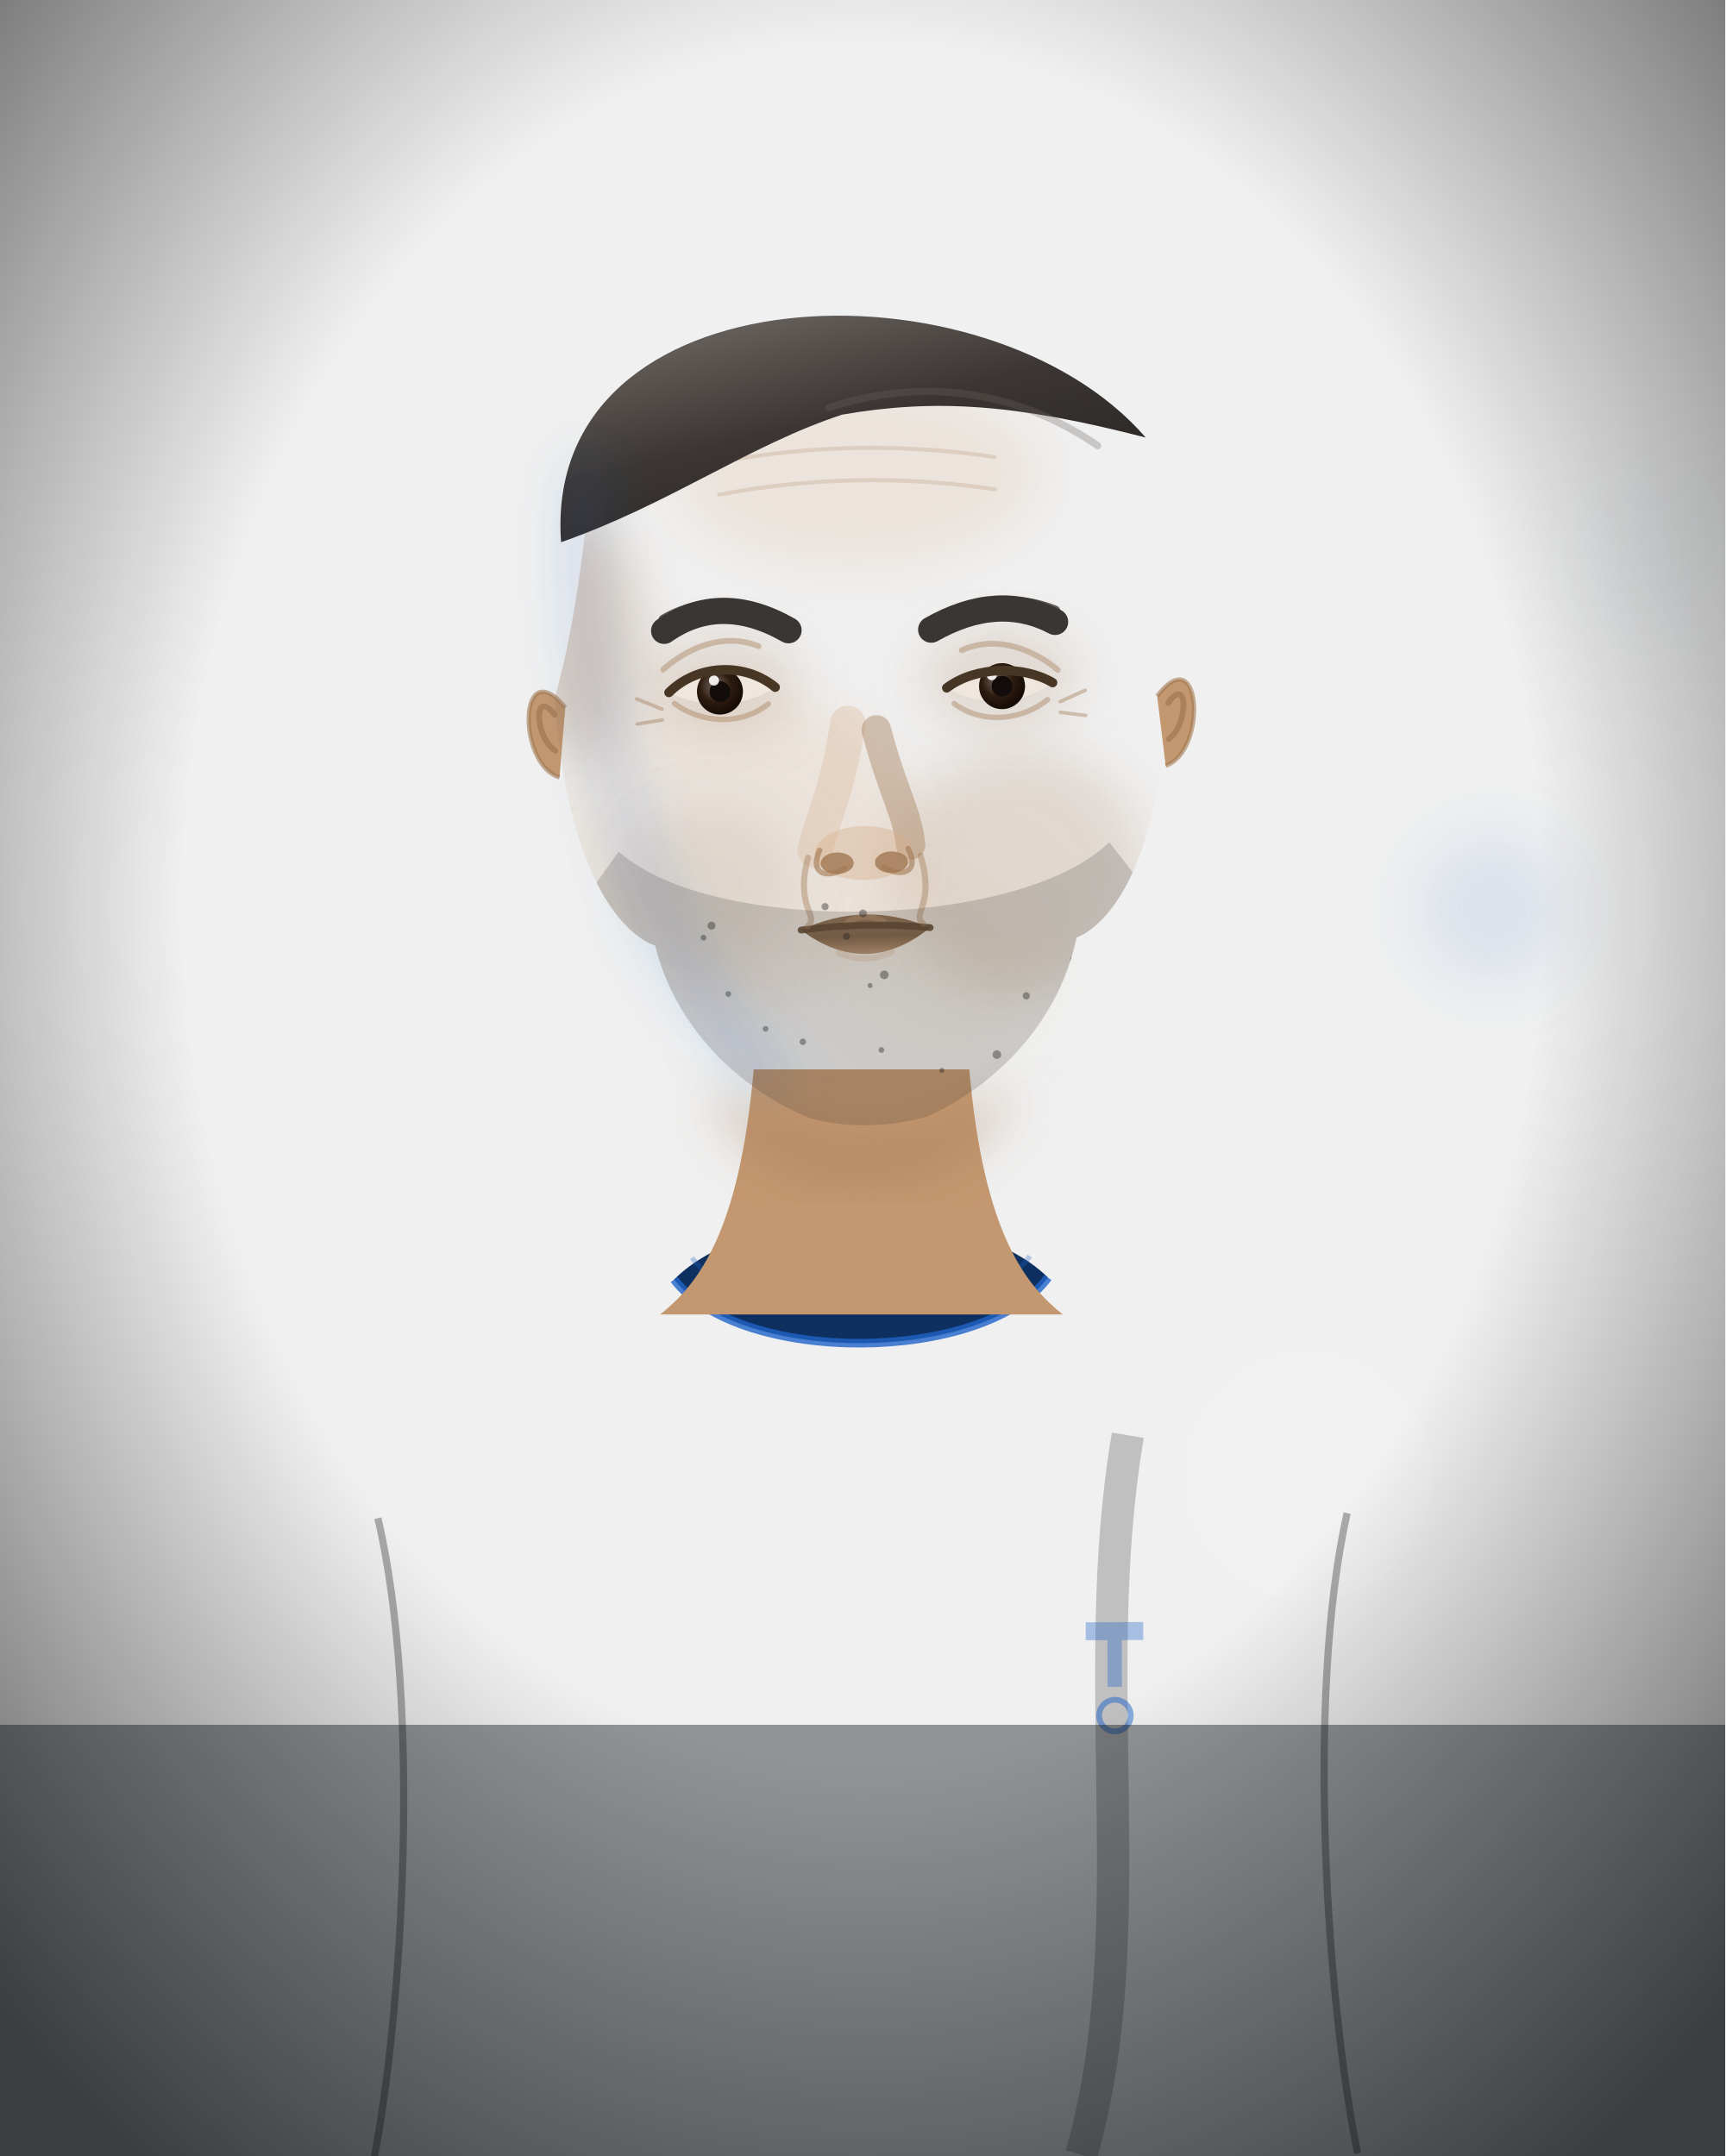
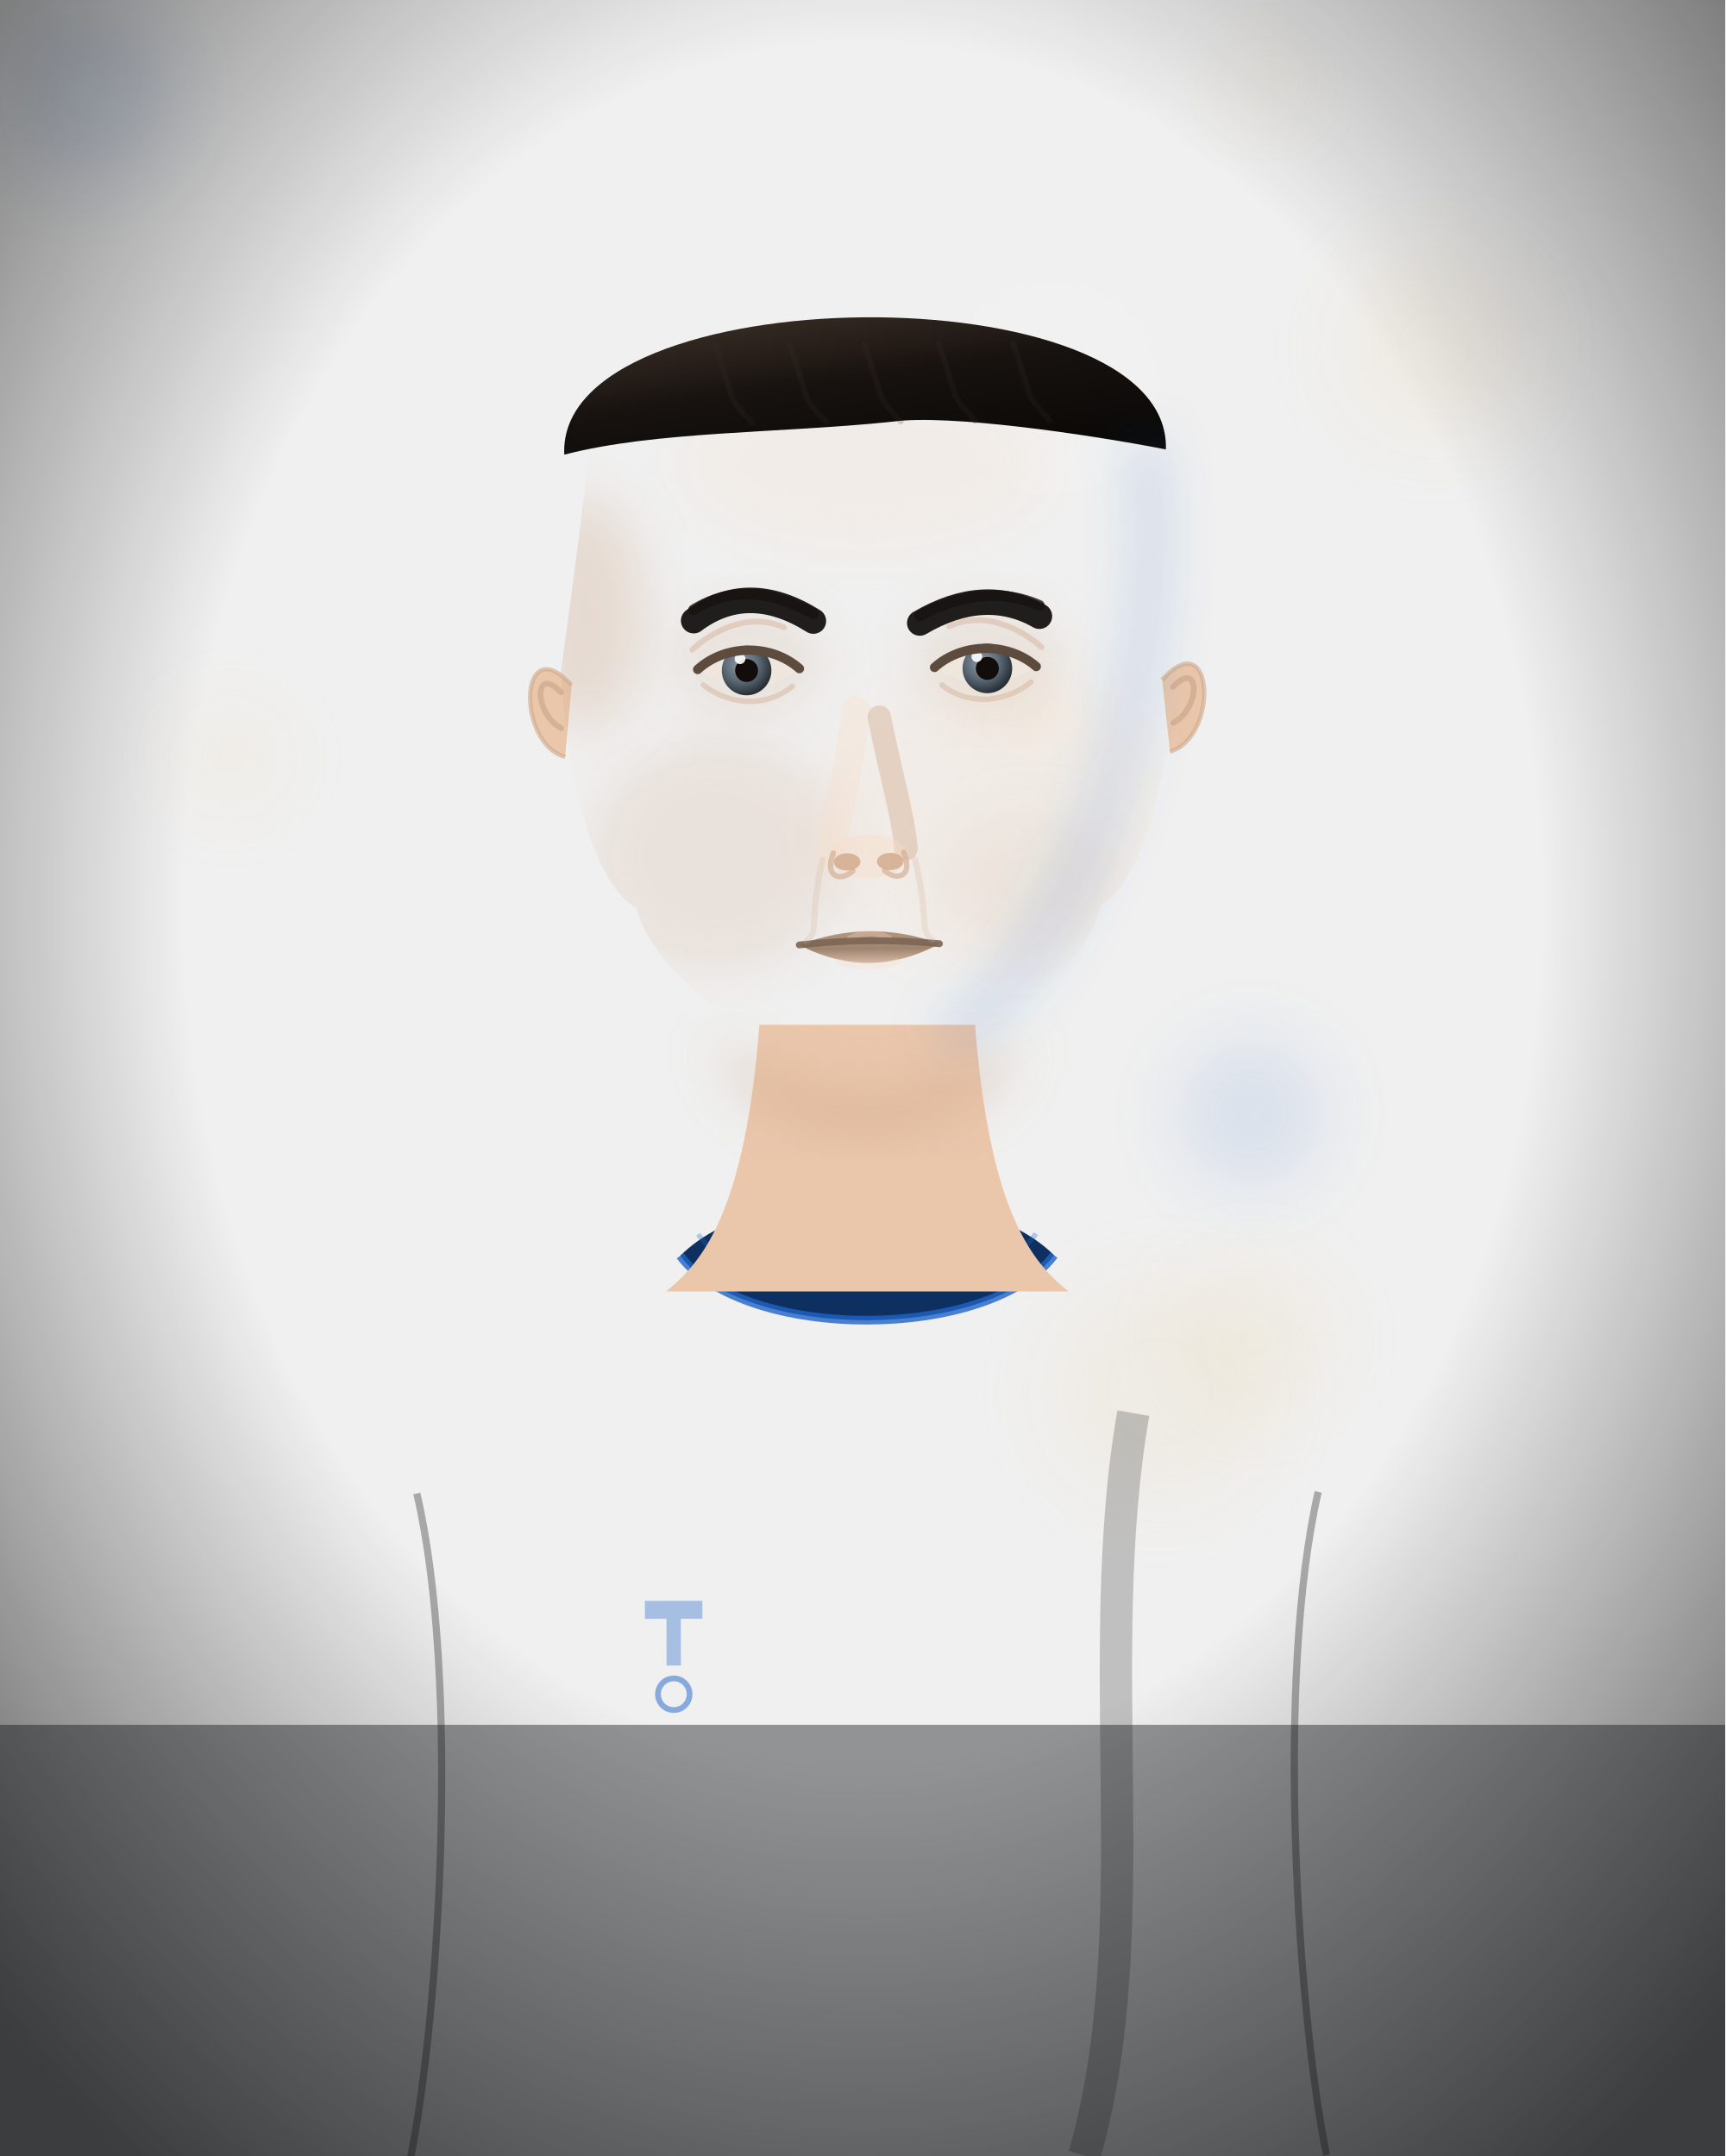
<svg xmlns="http://www.w3.org/2000/svg" viewBox="0 0 480 600" width="480" height="600" role="img" aria-label="Gautam Gambhir portrait">
  <defs>
    <radialGradient id="pfd7c55b470-bg" cx="50%" cy="34%" r="78%">
      <stop offset="0%" stop-color="#144184" />
      <stop offset="46%" stop-color="#101B24" />
      <stop offset="100%" stop-color="#05090C" />
    </radialGradient>
    <radialGradient id="pfd7c55b470-glow" cx="50%" cy="50%" r="50%">
      <stop offset="0%" stop-color="#1E63C8" stop-opacity="0.3" />
      <stop offset="60%" stop-color="#1E63C8" stop-opacity="0.1" />
      <stop offset="100%" stop-color="#1E63C8" stop-opacity="0" />
    </radialGradient>
-     <radialGradient id="pfd7c55b470-face" cx="34%" cy="26%" r="78%">
-       <stop offset="0%" stop-color="#D8B08B" />
-       <stop offset="42%" stop-color="#C3976F" />
-       <stop offset="100%" stop-color="#A17852" />
+     <radialGradient id="pfd7c55b470-face" cx="66%" cy="26%" r="78%">
+       <stop offset="0%" stop-color="#F7DCC5" />
+       <stop offset="42%" stop-color="#EAC6AB" />
+       <stop offset="100%" stop-color="#CFA88A" />
    </radialGradient>
-     <linearGradient id="pfd7c55b470-shade" x1="0%" y1="0%" x2="100%" y2="0%">
-       <stop offset="0%" stop-color="#A17852" stop-opacity="0" />
-       <stop offset="62%" stop-color="#A17852" stop-opacity="0.1" />
-       <stop offset="100%" stop-color="#A17852" stop-opacity="0.4" />
+     <linearGradient id="pfd7c55b470-shade" x1="100%" y1="0%" x2="0%" y2="0%">
+       <stop offset="0%" stop-color="#CFA88A" stop-opacity="0" />
+       <stop offset="62%" stop-color="#CFA88A" stop-opacity="0.1" />
+       <stop offset="100%" stop-color="#CFA88A" stop-opacity="0.4" />
    </linearGradient>
    <linearGradient id="pfd7c55b470-hair" x1="20%" y1="0%" x2="80%" y2="100%">
-       <stop offset="0%" stop-color="#6C6662" />
-       <stop offset="46%" stop-color="#3B3633" />
-       <stop offset="100%" stop-color="#262220" />
+       <stop offset="0%" stop-color="#3A2E27" />
+       <stop offset="46%" stop-color="#17120F" />
+       <stop offset="100%" stop-color="#0A0806" />
    </linearGradient>
    <linearGradient id="pfd7c55b470-jersey" x1="10%" y1="0%" x2="90%" y2="100%">
      <stop offset="0%" stop-color="#0e3060" />
      <stop offset="52%" stop-color="#081a34" />
      <stop offset="100%" stop-color="#070D12" />
    </linearGradient>
    <radialGradient id="pfd7c55b470-iris" cx="40%" cy="38%" r="62%">
-       <stop offset="0%" stop-color="#776b63" />
-       <stop offset="55%" stop-color="#2E1B0F" />
-       <stop offset="100%" stop-color="#150c07" />
+       <stop offset="0%" stop-color="#959fa7" />
+       <stop offset="55%" stop-color="#5C6B78" />
+       <stop offset="100%" stop-color="#293036" />
    </radialGradient>
    <linearGradient id="pfd7c55b470-lip" x1="0%" y1="0%" x2="0%" y2="100%">
-       <stop offset="0%" stop-color="#876545" />
-       <stop offset="55%" stop-color="#74563b" />
-       <stop offset="100%" stop-color="#b08864" />
+       <stop offset="0%" stop-color="#ae8d74" />
+       <stop offset="55%" stop-color="#957963" />
+       <stop offset="100%" stop-color="#d3b29a" />
    </linearGradient>
    <radialGradient id="pfd7c55b470-vig" cx="50%" cy="42%" r="72%">
      <stop offset="55%" stop-color="#000" stop-opacity="0" />
      <stop offset="100%" stop-color="#000" stop-opacity="0.6" />
    </radialGradient>
    <filter id="pfd7c55b470-soft" x="-30%" y="-30%" width="160%" height="160%">
      <feGaussianBlur stdDeviation="7" />
    </filter>
    <filter id="pfd7c55b470-bokeh" x="-50%" y="-50%" width="200%" height="200%">
      <feGaussianBlur stdDeviation="9" />
    </filter>
    <clipPath id="pfd7c55b470-clip">
-       <path d="M 165.1 136.6 C 165.1 97.3, 198.7 93.3, 239.7 93.3 C 280.8 93.3, 314.3 97.3, 314.3 136.6 C 318.8 174.8, 325.1 192.8, 325.1 192.8 C 321.7 256, 298.4 262, 298.4 262 C 292.5 287.6, 272.7 303.9, 256.2 310.9 C 246.3 313.9, 233.2 313.9, 223.3 310.9 C 206.8 303.9, 187 287.6, 181.1 262 C 181.1 262, 157.8 256, 154.4 192.8 C 154.4 192.8, 160.7 174.8, 165.1 136.6 Z" />
+       <path d="M 163.6 132.8 C 163.6 95.8, 198.6 91.8, 241.3 91.8 C 284 91.8, 319 95.8, 319 132.8 C 323.6 168.2, 326.4 186.2, 326.4 186.2 C 323 246, 306.1 252, 306.1 252 C 299.6 275.2, 268.4 290.6, 254.9 297.6 C 246.7 300.6, 235.9 300.6, 227.7 297.6 C 214.1 290.6, 183 275.2, 176.5 252 C 176.5 252, 159.6 246, 156.1 186.2 C 156.1 186.2, 158.9 168.2, 163.6 132.8 Z" />
    </clipPath>
  </defs>
  <rect width="480" height="600" fill="url(#bgGradId)" />
  <g>
-     <circle cx="345.4" cy="209.3" r="26.6" fill="#FFFFFF" opacity="0" filter="url(#pfd7c55b470-bokeh)" />
-     <circle cx="261.7" cy="267.4" r="29.4" fill="#E8C98A" opacity="0.1" filter="url(#pfd7c55b470-bokeh)" />
-     <circle cx="196.4" cy="250.5" r="29.3" fill="#BFD8E6" opacity="0.1" filter="url(#pfd7c55b470-bokeh)" />
-     <circle cx="460.6" cy="155.8" r="26.2" fill="#BFD8E6" opacity="0.1" filter="url(#pfd7c55b470-bokeh)" />
-     <circle cx="304.9" cy="313.2" r="28.8" fill="#E8C98A" opacity="0" filter="url(#pfd7c55b470-bokeh)" />
-     <circle cx="363.8" cy="410.6" r="32.3" fill="#FFFFFF" opacity="0.1" filter="url(#pfd7c55b470-bokeh)" />
-     <circle cx="91.1" cy="181.4" r="31.4" fill="#1E63C8" opacity="0" filter="url(#pfd7c55b470-bokeh)" />
-     <circle cx="-8.5" cy="264.2" r="9.5" fill="#1E63C8" opacity="0.1" filter="url(#pfd7c55b470-bokeh)" />
-     <circle cx="415.4" cy="252.8" r="21.4" fill="#1E63C8" opacity="0.1" filter="url(#pfd7c55b470-bokeh)" />
-     <circle cx="90" cy="24.7" r="27.1" fill="#FFFFFF" opacity="0" filter="url(#pfd7c55b470-bokeh)" />
+     <circle cx="292.9" cy="108.1" r="27" fill="#FFFFFF" opacity="0.1" filter="url(#pfd7c55b470-bokeh)" />
+     <circle cx="287.5" cy="197.7" r="13" fill="#E8C98A" opacity="0.1" filter="url(#pfd7c55b470-bokeh)" />
+     <circle cx="64.2" cy="210.8" r="15.5" fill="#E8C98A" opacity="0.1" filter="url(#pfd7c55b470-bokeh)" />
+     <circle cx="322.6" cy="387.2" r="33.3" fill="#E8C98A" opacity="0.1" filter="url(#pfd7c55b470-bokeh)" />
+     <circle cx="348.1" cy="310" r="22.1" fill="#1E63C8" opacity="0.1" filter="url(#pfd7c55b470-bokeh)" />
+     <circle cx="349" cy="372.8" r="23.8" fill="#E8C98A" opacity="0.1" filter="url(#pfd7c55b470-bokeh)" />
+     <circle cx="399.3" cy="95.8" r="28.9" fill="#E8C98A" opacity="0.1" filter="url(#pfd7c55b470-bokeh)" />
+     <circle cx="466.8" cy="338.1" r="31.8" fill="#1E63C8" opacity="0" filter="url(#pfd7c55b470-bokeh)" />
+     <circle cx="183.7" cy="391.7" r="13" fill="#1E63C8" opacity="0" filter="url(#pfd7c55b470-bokeh)" />
+     <circle cx="288.2" cy="57.5" r="25.6" fill="#BFD8E6" opacity="0" filter="url(#pfd7c55b470-bokeh)" />
+     <circle cx="257.4" cy="195.6" r="10.9" fill="#1E63C8" opacity="0" filter="url(#pfd7c55b470-bokeh)" />
+     <circle cx="367.6" cy="75.7" r="23.6" fill="#FFFFFF" opacity="0" filter="url(#pfd7c55b470-bokeh)" />
+     <circle cx="352.4" cy="22.8" r="11.6" fill="#E8C98A" opacity="0.1" filter="url(#pfd7c55b470-bokeh)" />
+     <circle cx="23.3" cy="25.8" r="27.2" fill="#1E63C8" opacity="0.1" filter="url(#pfd7c55b470-bokeh)" />
    <rect x="0" y="180" width="480" height="36" fill="#DDEAF2" opacity="0" />
  </g>
-   <ellipse cx="239.7" cy="190.6" rx="204.8" ry="248.7" fill="url(#glowId)" />
-   <g transform="rotate(-0.3 239.7 377.8)">
-     <path d="M 64.9 600 C 98.9 407.8, 143.7 365.8, 187.7 355.8     L 291.7 355.8 C 335.7 365.8, 380.6 407.8, 414.6 600 Z" fill="url(#jerseyGradId)" />
-     <path d="M 104.9 421.8 C 116.9 473.8, 110.9 560, 102.9 600" fill="none" stroke="#000" stroke-opacity="0.3" stroke-width="2" />
-     <path d="M 374.6 421.8 C 362.6 473.8, 368.6 560, 376.6 600" fill="none" stroke="#000" stroke-opacity="0.3" stroke-width="2" />
-     <path d="M 153.7 411.8 C 169.7 461.8, 157.7 530, 175.7 600" fill="none" stroke="#fff" stroke-opacity="0" stroke-width="10" />
-     <path d="M 313.7 399.8 C 301.7 467.8, 317.7 538, 299.7 600" fill="none" stroke="#000" stroke-opacity="0.2" stroke-width="9" />
-     <path d="M 187.7 355.8 C 205.7 379.8, 273.7 379.8, 291.7 355.8     C 279.7 343.8, 257.7 339.8, 239.7 339.8     C 221.7 339.8, 199.7 343.8, 187.7 355.8 Z" fill="#0e3060" />
-     <path d="M 187.7 355.8 C 205.7 379.8, 273.7 379.8, 291.7 355.8" fill="none" stroke="#1E63C8" stroke-opacity="0.8" stroke-width="2.4" />
-     <path d="M 192.7 349.8 C 206.7 369.8, 272.7 369.8, 286.7 349.8" fill="none" stroke="#1E63C8" stroke-opacity="0.3" stroke-width="1.4" />
-     <g transform="translate(301.7 451.8)" opacity="0.5">
+   <ellipse cx="241.3" cy="184.2" rx="204.4" ry="236.2" fill="url(#glowId)" />
+   <g transform="rotate(-0.1 241.3 371.4)">
+     <path d="M 75.9 600 C 109.9 401.4, 145.3 359.4, 189.3 349.4     L 293.3 349.4 C 337.3 359.4, 372.7 401.4, 406.7 600 Z" fill="url(#jerseyGradId)" />
+     <path d="M 115.9 415.4 C 127.9 467.4, 121.9 560, 113.9 600" fill="none" stroke="#000" stroke-opacity="0.3" stroke-width="2" />
+     <path d="M 366.7 415.4 C 354.7 467.4, 360.7 560, 368.7 600" fill="none" stroke="#000" stroke-opacity="0.3" stroke-width="2" />
+     <path d="M 155.3 405.4 C 171.3 455.4, 159.3 530, 177.3 600" fill="none" stroke="#fff" stroke-opacity="0" stroke-width="10" />
+     <path d="M 315.3 393.4 C 303.3 461.4, 319.3 538, 301.3 600" fill="none" stroke="#000" stroke-opacity="0.2" stroke-width="9" />
+     <path d="M 189.3 349.4 C 207.3 373.4, 275.3 373.4, 293.3 349.4     C 281.3 337.4, 259.3 333.4, 241.3 333.4     C 223.3 333.4, 201.3 337.4, 189.3 349.4 Z" fill="#0e3060" />
+     <path d="M 189.3 349.4 C 207.3 373.4, 275.3 373.4, 293.3 349.4" fill="none" stroke="#1E63C8" stroke-opacity="0.8" stroke-width="2.4" />
+     <path d="M 194.3 343.4 C 208.3 363.4, 274.3 363.4, 288.3 343.4" fill="none" stroke="#1E63C8" stroke-opacity="0.3" stroke-width="1.4" />
+     <g transform="translate(179.3 445.4)" opacity="0.5">
      <path d="M 0 0 L 16 0 L 16 5 L 10 5 L 10 18 L 6 18 L 6 5 L 0 5 Z" fill="#1E63C8" opacity="0.7" />
      <circle cx="8" cy="26" r="4.4" fill="none" stroke="#1E63C8" stroke-width="1.6" />
    </g>
  </g>
-   <path d="M 209.7 297.6 L 269.7 297.6 C 273.7 343.8, 285.7 357.8, 295.7 365.8     L 183.7 365.8 C 193.7 357.8, 205.7 343.8, 209.7 297.6 Z" fill="#C3976F" />
-   <path d="M 209.7 297.6 L 269.7 297.6 C 267.7 321.6, 269.7 337.8, 279.7 357.8     L 199.7 357.8 C 209.7 337.8, 211.7 321.6, 209.7 297.6 Z" fill="url(#shadeGradId)" opacity="0.9" />
-   <path d="M 197.7 301.6 C 223.7 323.6, 255.7 323.6, 281.7 301.6     C 269.7 335.6, 209.7 335.6, 197.7 301.6 Z" fill="#A17852" opacity="0.6" filter="url(#pfd7c55b470-soft)" />
-   <g transform="rotate(-1.1 239.7 201.5)">
-     <path d="M 157.4 195.3 C 144.6 179.3, 143.6 211, 155.4 214.7" fill="#C3976F" stroke="#A17852" stroke-opacity="0.6" stroke-width="1.2" />
-     <path d="M 154.4 197.3 C 148.6 189.3, 148.6 203.3, 154.4 207.3" fill="none" stroke="#A17852" stroke-opacity="0.7" stroke-width="1.6" stroke-linecap="round" />
-     <path d="M 322.1 195.3 C 334.8 179.3, 335.8 211, 324.1 214.7" fill="#C3976F" stroke="#A17852" stroke-opacity="0.6" stroke-width="1.2" />
-     <path d="M 325.1 197.3 C 330.8 189.3, 330.8 203.3, 325.1 207.3" fill="none" stroke="#A17852" stroke-opacity="0.7" stroke-width="1.6" stroke-linecap="round" />
-     <path d="M 165.1 136.6 C 165.1 97.3, 198.7 93.3, 239.7 93.3 C 280.8 93.3, 314.3 97.3, 314.3 136.6 C 318.8 174.8, 325.1 192.8, 325.1 192.8 C 321.7 256, 298.4 262, 298.4 262 C 292.5 287.6, 272.7 303.9, 256.2 310.9 C 246.3 313.9, 233.2 313.9, 223.3 310.9 C 206.8 303.9, 187 287.6, 181.1 262 C 181.1 262, 157.8 256, 154.4 192.8 C 154.4 192.8, 160.7 174.8, 165.1 136.6 Z" fill="url(#faceGradId)" />
+   <path d="M 211.3 285.2 L 271.3 285.2 C 275.3 337.4, 287.3 351.4, 297.3 359.4     L 185.3 359.4 C 195.3 351.4, 207.3 337.4, 211.3 285.2 Z" fill="#EAC6AB" />
+   <path d="M 211.3 285.2 L 271.3 285.2 C 269.3 309.2, 271.3 331.4, 281.3 351.4     L 201.3 351.4 C 211.3 331.4, 213.3 309.2, 211.3 285.2 Z" fill="url(#shadeGradId)" opacity="0.9" />
+   <path d="M 199.3 289.2 C 225.3 311.2, 257.3 311.2, 283.3 289.2     C 271.3 323.2, 211.3 323.2, 199.3 289.2 Z" fill="#CFA88A" opacity="0.6" filter="url(#pfd7c55b470-soft)" />
+   <g transform="rotate(-0.5 241.3 194.5)">
+     <path d="M 159.1 189.9 C 144.5 173.9, 143.5 206.1, 157.1 209.9" fill="#EAC6AB" stroke="#CFA88A" stroke-opacity="0.6" stroke-width="1.2" />
+     <path d="M 156.1 191.9 C 148.5 183.9, 148.5 197.9, 156.1 201.9" fill="none" stroke="#CFA88A" stroke-opacity="0.7" stroke-width="1.6" stroke-linecap="round" />
+     <path d="M 323.4 189.9 C 338.1 173.9, 339.1 206.1, 325.4 209.9" fill="#EAC6AB" stroke="#CFA88A" stroke-opacity="0.6" stroke-width="1.2" />
+     <path d="M 326.4 191.9 C 334.1 183.9, 334.1 197.9, 326.4 201.9" fill="none" stroke="#CFA88A" stroke-opacity="0.7" stroke-width="1.6" stroke-linecap="round" />
+     <path d="M 163.6 132.8 C 163.6 95.8, 198.6 91.8, 241.3 91.8 C 284 91.8, 319 95.8, 319 132.8 C 323.6 168.2, 326.4 186.2, 326.4 186.2 C 323 246, 306.1 252, 306.1 252 C 299.6 275.2, 268.4 290.6, 254.9 297.6 C 246.7 300.6, 235.9 300.6, 227.7 297.6 C 214.1 290.6, 183 275.2, 176.5 252 C 176.5 252, 159.6 246, 156.1 186.2 C 156.1 186.2, 158.9 168.2, 163.6 132.8 Z" fill="url(#faceGradId)" />
    <g clip-path="url(#pfd7c55b470-clip)">
-       <rect x="144.4" y="83.3" width="190.7" height="240.3" fill="url(#shadeGradId)" />
-       <ellipse cx="203.9" cy="235.3" rx="52.9" ry="43.3" fill="#D8B08B" opacity="0.2" filter="url(#pfd7c55b470-soft)" />
-       <ellipse cx="282.4" cy="243.3" rx="35.8" ry="34.6" fill="#A17852" opacity="0.2" filter="url(#pfd7c55b470-soft)" />
-       <ellipse cx="239.7" cy="132.2" rx="51.2" ry="26" fill="#D8B08B" opacity="0.2" filter="url(#pfd7c55b470-soft)" />
-       <ellipse cx="161.2" cy="175.3" rx="17.1" ry="34.6" fill="#A17852" opacity="0.3" filter="url(#pfd7c55b470-soft)" />
-       <ellipse cx="201.1" cy="189.3" rx="21.8" ry="14.4" fill="#A17852" opacity="0.2" filter="url(#pfd7c55b470-soft)" />
-       <ellipse cx="278.4" cy="189.3" rx="21.8" ry="14.4" fill="#A17852" opacity="0.2" filter="url(#pfd7c55b470-soft)" />
-       <ellipse cx="195.4" cy="244.4" rx="25.6" ry="21.6" fill="#99724e" opacity="0.1" filter="url(#pfd7c55b470-soft)" />
-       <path d="M 219.9 175 Q 201.1 163.8 185.3 174.5" fill="none" stroke="#262220" stroke-width="7.3" stroke-linecap="round" opacity="0.9" />
-       <path d="M 219.9 173 Q 201.1 162.8 185.3 171.5" fill="none" stroke="#3B3633" stroke-width="3.1" stroke-linecap="round" opacity="0.8" />
-       <path d="M 259.6 175.6 Q 278.4 165.4 294.1 174.1" fill="none" stroke="#262220" stroke-width="7.3" stroke-linecap="round" opacity="0.9" />
-       <path d="M 259.6 173.6 Q 278.4 164.4 294.1 171.1" fill="none" stroke="#3B3633" stroke-width="3.1" stroke-linecap="round" opacity="0.8" />
-       <path d="M 215.9 190.8 C 207.8 183.8, 194.5 183.8, 186.3 191.7       C 195.2 196.4, 207.3 196.4, 215.9 190.8 Z" fill="#EFE7DE" />
-       <circle cx="200.5" cy="191.7" r="6.4" fill="url(#pfd7c55b470-iris)" />
-       <circle cx="200.5" cy="191.7" r="2.9" fill="#120D0A" />
-       <circle cx="198.9" cy="188.6" r="1.4" fill="#fff" opacity="0.9" />
-       <path d="M 215.9 190.8 C 207.8 183.8, 194.5 183.8, 186.3 191.7" fill="none" stroke="#483625" stroke-width="2.6" stroke-linecap="round" />
-       <path d="M 211.5 179.3 C 201.1 174.8, 190.5 180.3, 184.8 185.3" fill="none" stroke="#A17852" stroke-width="1.6" opacity="0.4" stroke-linecap="round" />
-       <path d="M 213.9 195.4 C 205.5 201.8, 194.5 200, 187.8 194.8" fill="none" stroke="#A17852" stroke-width="1.5" opacity="0.4" stroke-linecap="round" />
-       <path d="M 184.3 196.3 L 177.3 193.3 M 184.3 199.3 L 177.3 200.3" stroke="#A17852" stroke-width="1" opacity="0.4" stroke-linecap="round" />
-       <path d="M 263.6 191.9 C 271.7 186, 285 186, 293.1 191       C 284.3 197.3, 272.2 197.3, 263.6 191.9 Z" fill="#EFE7DE" />
-       <circle cx="279" cy="191.7" r="6.4" fill="url(#pfd7c55b470-iris)" />
-       <circle cx="279" cy="191.7" r="2.9" fill="#120D0A" />
-       <circle cx="276.2" cy="188.6" r="1.4" fill="#fff" opacity="0.9" />
-       <path d="M 263.6 191.9 C 271.7 186, 285 186, 293.1 191" fill="none" stroke="#483625" stroke-width="2.6" stroke-linecap="round" />
-       <path d="M 268 181.5 C 278.4 177, 289 182.5, 294.6 187.5" fill="none" stroke="#A17852" stroke-width="1.6" opacity="0.4" stroke-linecap="round" />
-       <path d="M 265.6 196.3 C 273.9 202.7, 285 200.9, 291.6 195.7" fill="none" stroke="#A17852" stroke-width="1.5" opacity="0.4" stroke-linecap="round" />
-       <path d="M 295.1 196.3 L 302.1 193.3 M 295.1 199.3 L 302.1 200.3" stroke="#A17852" stroke-width="1" opacity="0.4" stroke-linecap="round" />
-       <path d="M 235.9 201.2 C 232.9 219.2, 228.8 226.4, 226.1 236.4" fill="none" stroke="#D8B08B" stroke-width="9.8" stroke-linecap="round" opacity="0.3" />
-       <path d="M 243.8 203.2 C 248.2 221.2, 252 226.4, 252.7 235.4" fill="none" stroke="#A17852" stroke-width="8.2" stroke-linecap="round" opacity="0.4" />
-       <ellipse cx="239.7" cy="237.4" rx="13.7" ry="7.5" fill="#D8B08B" opacity="0.4" />
-       <ellipse cx="232.2" cy="240.1" rx="4.6" ry="3" fill="#A17852" opacity="0.8" />
-       <ellipse cx="247.3" cy="240.1" rx="4.6" ry="3" fill="#A17852" opacity="0.8" />
-       <path d="M 227.4 236.4 C 224 243.4, 230.2 244.4, 234.3 241.4" fill="none" stroke="#A17852" stroke-width="1.5" opacity="0.6" stroke-linecap="round" />
-       <path d="M 252 236.4 C 255.5 243.4, 249.3 244.4, 245.2 241.4" fill="none" stroke="#A17852" stroke-width="1.5" opacity="0.6" stroke-linecap="round" />
-       <path d="M 221.8 258.5 Q 239.7 250.5 257.7 258.5 Q 239.7 272.5 221.8 258.5 Z" fill="url(#pfd7c55b470-lip)" opacity="0.9" />
-       <path d="M 234.7 256.6 Q 239.7 253.7 244.8 256.6" fill="none" stroke="#D8B08B" stroke-width="1.6" opacity="0.3" stroke-linecap="round" />
-       <path d="M 221.8 258.5 Q 239.7 256.5 257.7 258.5" fill="none" stroke="#614831" stroke-width="1.9" stroke-linecap="round" opacity="0.9" />
-       <path d="M 232.2 265.1 Q 239.7 268.4 246.9 265.1" fill="none" stroke="#D8B08B" stroke-width="1.7" opacity="0.3" stroke-linecap="round" />
-       <path d="M 224.1 238.4 C 220.1 252.5, 227.2 254.5, 223.6 257.5" fill="none" stroke="#A17852" stroke-width="1.7" opacity="0.4" stroke-linecap="round" />
-       <path d="M 255.4 238.4 C 259.4 252.5, 252.3 254.5, 255.9 257.5" fill="none" stroke="#A17852" stroke-width="1.7" opacity="0.4" stroke-linecap="round" />
-       <path d="M 201.3 127.9 Q 239.7 121.4 278.1 127.9" fill="none" stroke="#A17852" stroke-width="1.1" opacity="0.2" stroke-linecap="round" />
-       <path d="M 201.3 136.9 Q 239.7 130.4 278.1 136.9" fill="none" stroke="#A17852" stroke-width="1.1" opacity="0.2" stroke-linecap="round" />
+       <rect x="146.1" y="81.8" width="190.3" height="229.4" fill="url(#shadeGradId)" />
+       <ellipse cx="277.1" cy="229.9" rx="52.8" ry="41.1" fill="#F7DCC5" opacity="0.2" filter="url(#pfd7c55b470-soft)" />
+       <ellipse cx="198.7" cy="237.9" rx="35.8" ry="32.9" fill="#CFA88A" opacity="0.2" filter="url(#pfd7c55b470-soft)" />
+       <ellipse cx="241.3" cy="128.7" rx="51.1" ry="24.6" fill="#F7DCC5" opacity="0.2" filter="url(#pfd7c55b470-soft)" />
+       <ellipse cx="163" cy="169.9" rx="17" ry="32.9" fill="#CFA88A" opacity="0.3" filter="url(#pfd7c55b470-soft)" />
+       <ellipse cx="208.4" cy="183.9" rx="21.2" ry="14.9" fill="#CFA88A" opacity="0.2" filter="url(#pfd7c55b470-soft)" />
+       <ellipse cx="274.2" cy="183.9" rx="21.2" ry="14.9" fill="#CFA88A" opacity="0.2" filter="url(#pfd7c55b470-soft)" />
+       <ellipse cx="285.6" cy="245.3" rx="25.5" ry="20.5" fill="#c5a083" opacity="0.1" filter="url(#pfd7c55b470-soft)" />
+       <path d="M 226.5 172.7 Q 208.4 161.1 193.2 172.3" fill="none" stroke="#0A0806" stroke-width="7.1" stroke-linecap="round" opacity="0.9" />
+       <path d="M 226.5 170.7 Q 208.4 160.1 193.2 169.3" fill="none" stroke="#17120F" stroke-width="3" stroke-linecap="round" opacity="0.8" />
+       <path d="M 256.1 173.5 Q 274.2 163.1 289.4 171.9" fill="none" stroke="#0A0806" stroke-width="7.1" stroke-linecap="round" opacity="0.9" />
+       <path d="M 256.1 171.5 Q 274.2 162.1 289.4 168.9" fill="none" stroke="#17120F" stroke-width="3" stroke-linecap="round" opacity="0.8" />
+       <path d="M 222.5 185.9 C 214.7 178.9, 202 178.9, 194.2 185.9       C 202.7 191.8, 214.3 191.8, 222.5 185.9 Z" fill="#EFE7DE" />
+       <circle cx="207.8" cy="186.3" r="6.9" fill="url(#pfd7c55b470-iris)" />
+       <circle cx="207.8" cy="186.3" r="3.2" fill="#120D0A" />
+       <circle cx="206" cy="183" r="1.5" fill="#fff" opacity="0.9" />
+       <path d="M 222.5 185.9 C 214.7 178.9, 202 178.9, 194.2 185.9" fill="none" stroke="#5d4c3e" stroke-width="2.6" stroke-linecap="round" />
+       <path d="M 218.3 174.4 C 208.4 169.9, 198.2 175.4, 192.7 180.4" fill="none" stroke="#CFA88A" stroke-width="1.6" opacity="0.4" stroke-linecap="round" />
+       <path d="M 220.5 190.8 C 212.6 197.2, 202 195.4, 195.7 190.2" fill="none" stroke="#CFA88A" stroke-width="1.5" opacity="0.4" stroke-linecap="round" />
+       <path d="M 260.1 185.9 C 267.9 179, 280.6 179, 288.4 185.9       C 279.9 191.8, 268.3 191.8, 260.1 185.9 Z" fill="#EFE7DE" />
+       <circle cx="274.8" cy="186.3" r="6.9" fill="url(#pfd7c55b470-iris)" />
+       <circle cx="274.8" cy="186.3" r="3.2" fill="#120D0A" />
+       <circle cx="271.9" cy="183" r="1.5" fill="#fff" opacity="0.9" />
+       <path d="M 260.1 185.9 C 267.9 179, 280.6 179, 288.4 185.9" fill="none" stroke="#5d4c3e" stroke-width="2.6" stroke-linecap="round" />
+       <path d="M 264.3 174.5 C 274.2 170, 284.4 175.5, 289.9 180.5" fill="none" stroke="#CFA88A" stroke-width="1.6" opacity="0.4" stroke-linecap="round" />
+       <path d="M 262.1 190.8 C 270 197.2, 280.6 195.4, 286.9 190.2" fill="none" stroke="#CFA88A" stroke-width="1.5" opacity="0.4" stroke-linecap="round" />
+       <path d="M 238.2 197.6 C 235.8 215.6, 232.6 227.3, 230.4 237.3" fill="none" stroke="#F7DCC5" stroke-width="7.9" stroke-linecap="round" opacity="0.3" />
+       <path d="M 244.6 199.6 C 248.1 217.6, 251.1 227.3, 251.7 236.3" fill="none" stroke="#CFA88A" stroke-width="6.5" stroke-linecap="round" opacity="0.4" />
+       <ellipse cx="241.3" cy="238.3" rx="10.9" ry="6" fill="#F7DCC5" opacity="0.4" />
+       <ellipse cx="235.3" cy="239.8" rx="3.7" ry="2.4" fill="#CFA88A" opacity="0.8" />
+       <ellipse cx="247.3" cy="239.8" rx="3.7" ry="2.4" fill="#CFA88A" opacity="0.8" />
+       <path d="M 231.5 237.3 C 228.7 244.3, 233.7 245.3, 236.9 242.3" fill="none" stroke="#CFA88A" stroke-width="1.5" opacity="0.6" stroke-linecap="round" />
+       <path d="M 251.1 237.3 C 253.8 244.3, 248.9 245.3, 245.7 242.3" fill="none" stroke="#CFA88A" stroke-width="1.5" opacity="0.6" stroke-linecap="round" />
+       <path d="M 221.8 262.8 Q 241.3 255.5 260.8 262.8 Q 241.3 273.2 221.8 262.8 Z" fill="url(#pfd7c55b470-lip)" opacity="0.9" />
+       <path d="M 235.8 261.1 Q 241.3 258.4 246.8 261.1" fill="none" stroke="#F7DCC5" stroke-width="1.6" opacity="0.3" stroke-linecap="round" />
+       <path d="M 221.8 262.8 Q 241.3 260.8 260.8 262.8" fill="none" stroke="#7c6553" stroke-width="1.9" stroke-linecap="round" opacity="0.9" />
+       <path d="M 233.1 267.7 Q 241.3 270.2 249.1 267.7" fill="none" stroke="#F7DCC5" stroke-width="1.7" opacity="0.3" stroke-linecap="round" />
+       <path d="M 228.4 239.3 C 224.4 256.8, 227.6 258.8, 223.7 261.8" fill="none" stroke="#CFA88A" stroke-width="1.7" opacity="0.2" stroke-linecap="round" />
+       <path d="M 254.2 239.3 C 258.2 256.8, 255 258.8, 258.9 261.8" fill="none" stroke="#CFA88A" stroke-width="1.7" opacity="0.2" stroke-linecap="round" />
    </g>
    <g clip-path="url(#pfd7c55b470-clip)" opacity="1">
-       <g>
-         <path d="M 159.5 251.7     C 162.9 303.6, 198.7 317.6, 239.7 319.6     C 280.8 317.6, 316.6 303.6, 320 251.7     L 308 235.7     C 282.4 259.7, 197.1 259.7, 171.5 235.7 Z" fill="#3B3633" opacity="0.2" />
-         <circle cx="168.2" cy="262.7" r="1.2" fill="#262220" opacity="0.4" />
-         <circle cx="260.2" cy="298.3" r="0.7" fill="#262220" opacity="0.4" />
-         <circle cx="169.2" cy="299.5" r="1.1" fill="#262220" opacity="0.4" />
-         <circle cx="182.4" cy="314" r="0.9" fill="#262220" opacity="0.4" />
-         <circle cx="194.6" cy="260.1" r="0.8" fill="#262220" opacity="0.4" />
-         <circle cx="239.1" cy="254.2" r="1.1" fill="#262220" opacity="0.4" />
-         <circle cx="275.6" cy="294.2" r="1.2" fill="#262220" opacity="0.4" />
-         <circle cx="221.7" cy="289.6" r="0.9" fill="#262220" opacity="0.4" />
-         <circle cx="240.7" cy="274.3" r="0.7" fill="#262220" opacity="0.4" />
-         <circle cx="297.4" cy="268.1" r="0.9" fill="#262220" opacity="0.4" />
-         <circle cx="175.6" cy="260.5" r="0.9" fill="#262220" opacity="0.4" />
-         <circle cx="186.9" cy="300.9" r="1.2" fill="#262220" opacity="0.4" />
-         <circle cx="299.7" cy="296.8" r="0.6" fill="#262220" opacity="0.4" />
-         <circle cx="284.1" cy="278" r="1" fill="#262220" opacity="0.4" />
-         <circle cx="228.6" cy="252.1" r="1" fill="#262220" opacity="0.4" />
-         <circle cx="200.2" cy="310.1" r="1" fill="#262220" opacity="0.4" />
-         <circle cx="244.7" cy="271.4" r="1.2" fill="#262220" opacity="0.4" />
-         <circle cx="211.4" cy="285.8" r="0.8" fill="#262220" opacity="0.4" />
-         <circle cx="196.9" cy="256.8" r="1.1" fill="#262220" opacity="0.4" />
-         <circle cx="282.6" cy="314.7" r="0.9" fill="#262220" opacity="0.4" />
-         <circle cx="201.2" cy="275.9" r="0.8" fill="#262220" opacity="0.4" />
-         <circle cx="234.4" cy="260.5" r="1" fill="#262220" opacity="0.4" />
-         <circle cx="188.4" cy="297.7" r="1.1" fill="#262220" opacity="0.4" />
-         <circle cx="243.5" cy="292.3" r="0.8" fill="#262220" opacity="0.4" />
-         <circle cx="264.7" cy="313.8" r="1" fill="#262220" opacity="0.4" />
-         <circle cx="308.6" cy="310" r="0.7" fill="#262220" opacity="0.4" />
-       </g>
+       <g />
    </g>
    <g>
-       <path d="M 157.1 149.3         C 153.1 73.3, 277 71.3, 320.3 123.3         C 284.5 113.3, 262.1 111.3, 236 115.3         C 209.9 123.3, 187.5 139.3, 157.1 149.3 Z" fill="url(#pfd7c55b470-hair)" />
-       <path d="M 232.3 113.3 C 258.4 105.3, 284.5 109.3, 306.9 125.3" fill="none" stroke="#6C6662" stroke-width="2" opacity="0.3" stroke-linecap="round" />
+       <path d="M 157.6 125.8     C 155.6 75.8, 327 75.8, 325 125.8     C 303.4 121.4, 264.6 115.4, 249.1 117.4     C 218 120.4, 183 119.4, 157.6 125.8 Z" fill="url(#pfd7c55b470-hair)" />
+       <path d="M 199.9 95.8 C 205.9 113.8, 202.9 109.4, 209.9 117.4" fill="none" stroke="#3A2E27" stroke-width="1.6" opacity="0.2" stroke-linecap="round" />
+       <path d="M 220.6 95.8 C 226.6 113.8, 223.6 109.4, 230.6 117.4" fill="none" stroke="#3A2E27" stroke-width="1.6" opacity="0.2" stroke-linecap="round" />
+       <path d="M 241.3 95.8 C 247.3 113.8, 244.3 109.4, 251.3 117.4" fill="none" stroke="#3A2E27" stroke-width="1.6" opacity="0.2" stroke-linecap="round" />
+       <path d="M 262 95.8 C 268 113.8, 265 109.4, 272 117.4" fill="none" stroke="#3A2E27" stroke-width="1.6" opacity="0.2" stroke-linecap="round" />
+       <path d="M 282.7 95.8 C 288.7 113.8, 285.7 109.4, 292.7 117.4" fill="none" stroke="#3A2E27" stroke-width="1.6" opacity="0.2" stroke-linecap="round" />
    </g>
-     <path d="M 165.1 127.9 C 154.4 184.1, 181.1 270.7, 213.4 301.6" fill="none" stroke="#1E63C8" stroke-width="3.2" opacity="0.5" stroke-linecap="round" filter="url(#pfd7c55b470-soft)" />
+     <path d="M 319 124.6 C 326.4 178, 306.1 260.2, 263 289.2" fill="none" stroke="#1E63C8" stroke-width="3.2" opacity="0.5" stroke-linecap="round" filter="url(#pfd7c55b470-soft)" />
  </g>
  <rect width="480" height="600" fill="url(#pfd7c55b470-vig)" />
  <rect y="480" width="480" height="120" fill="#04080B" opacity="0.4" />
</svg>
